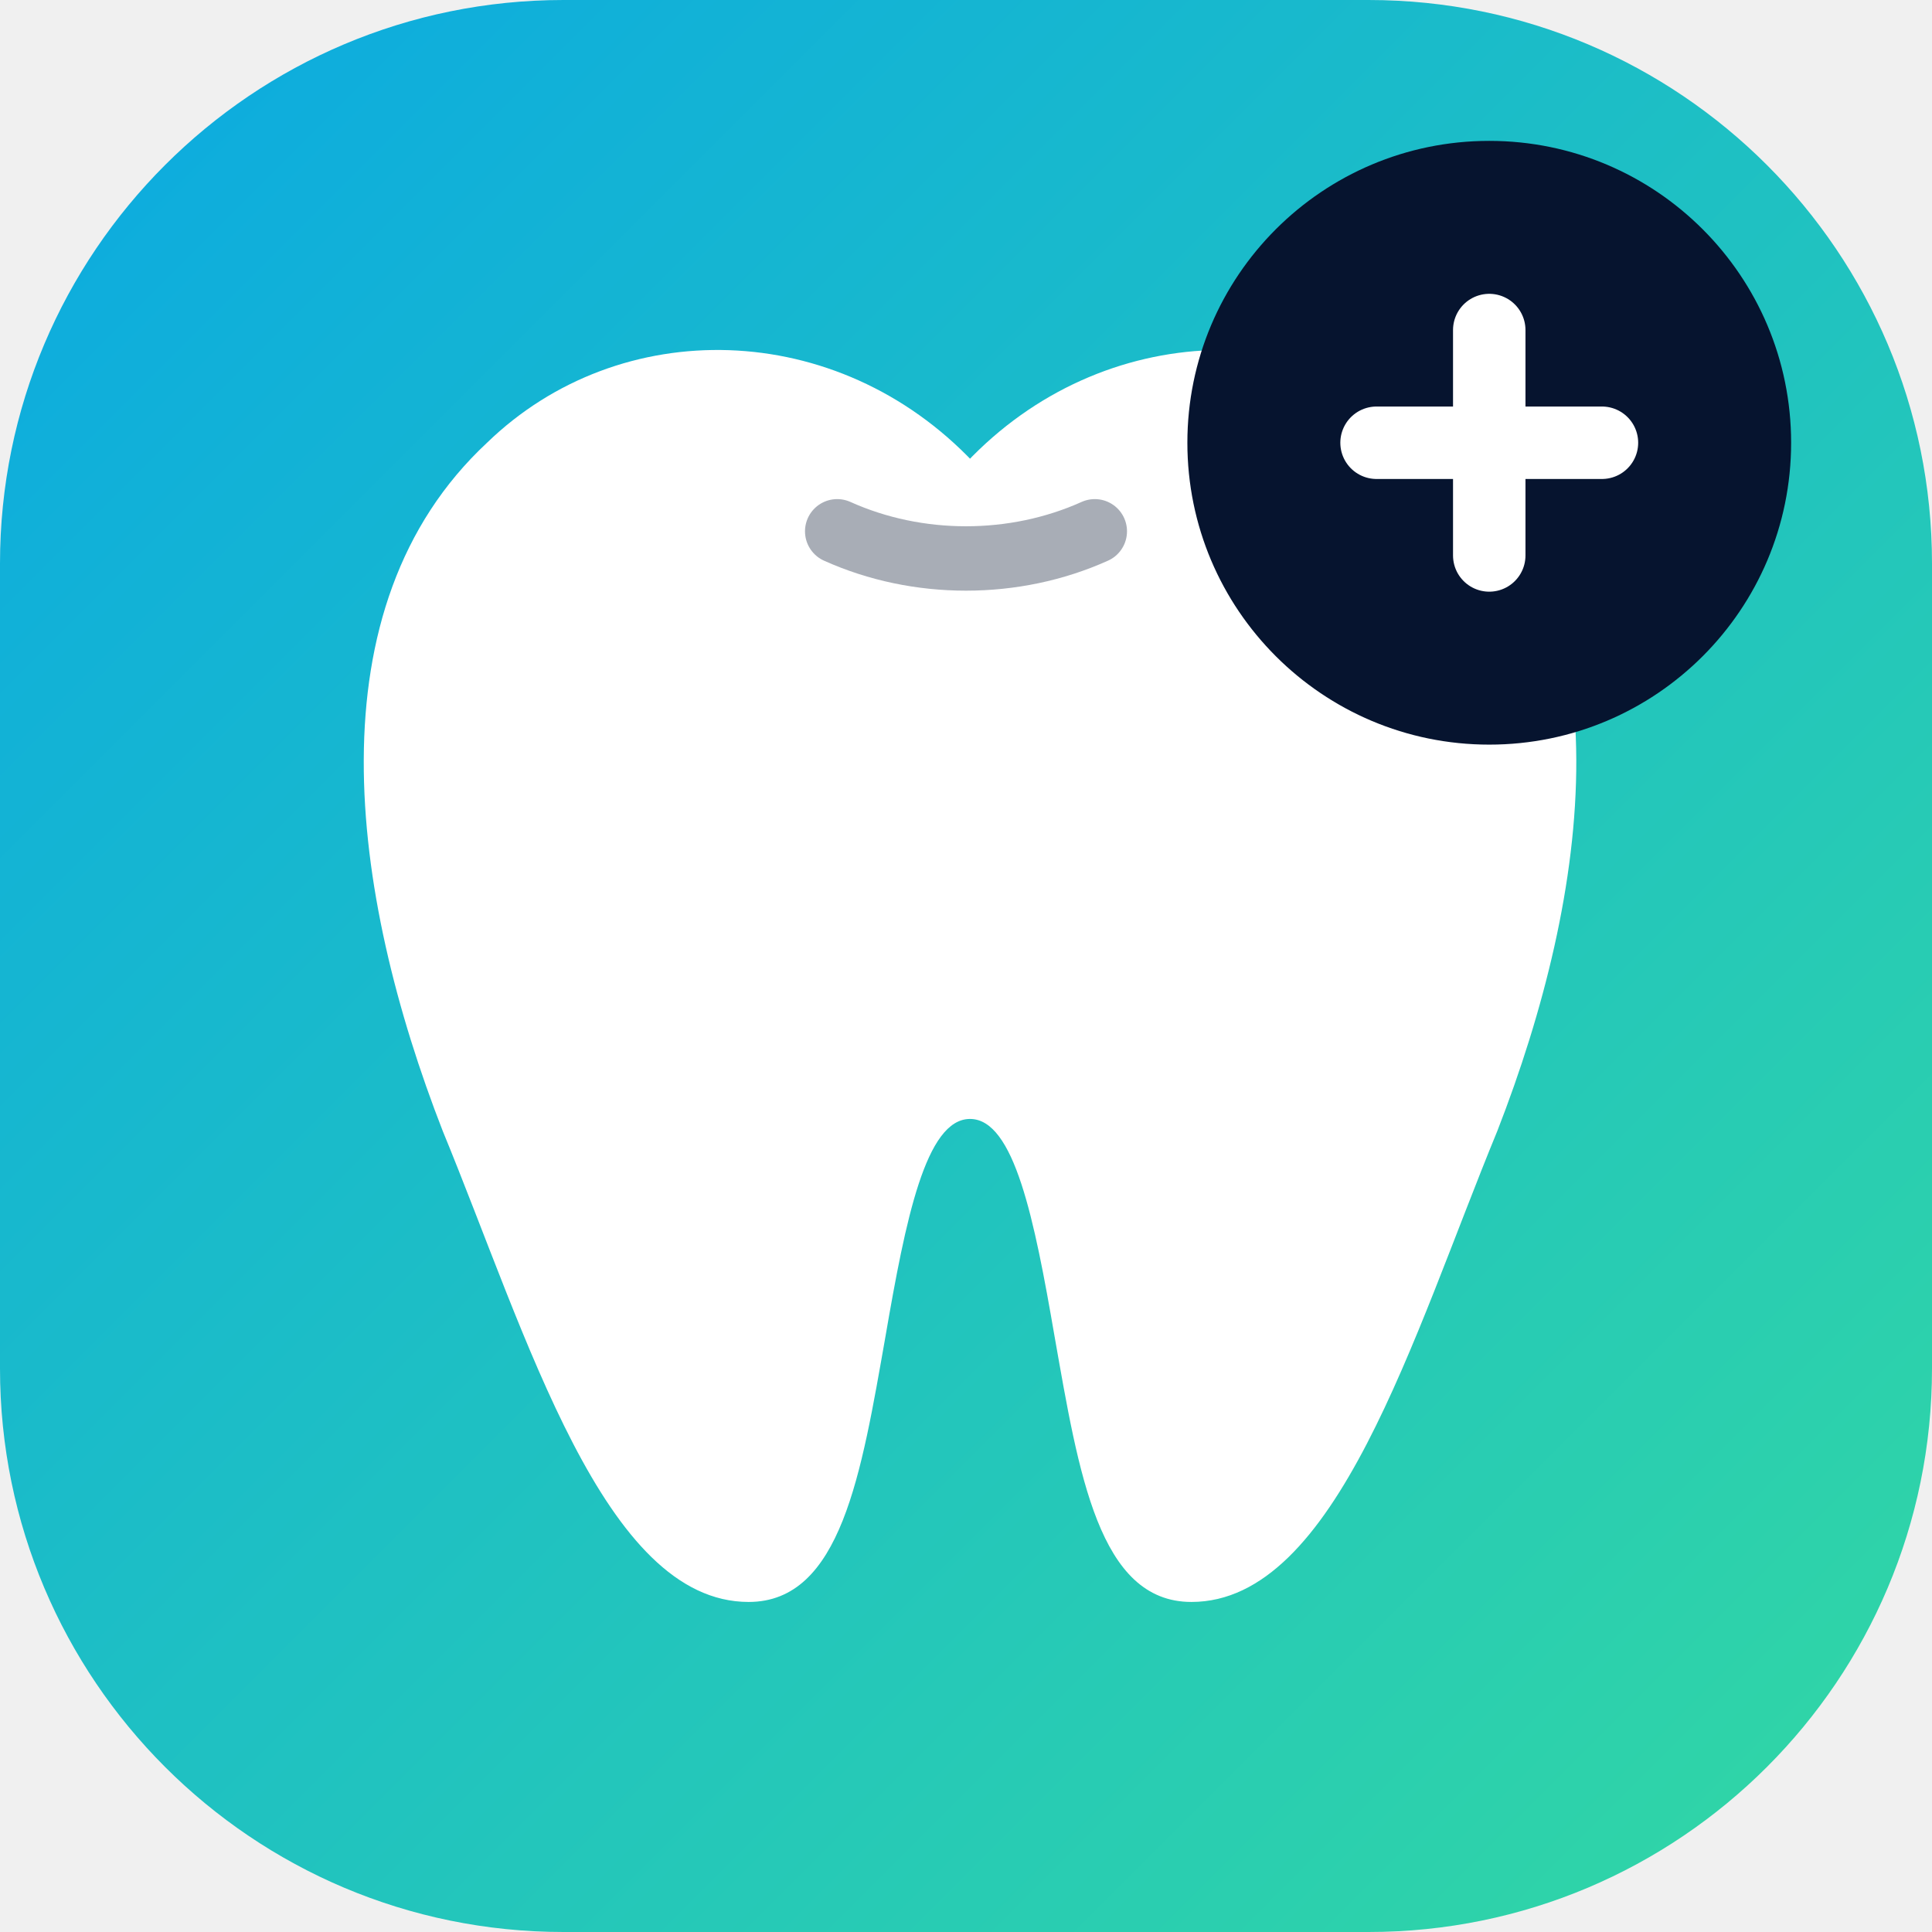
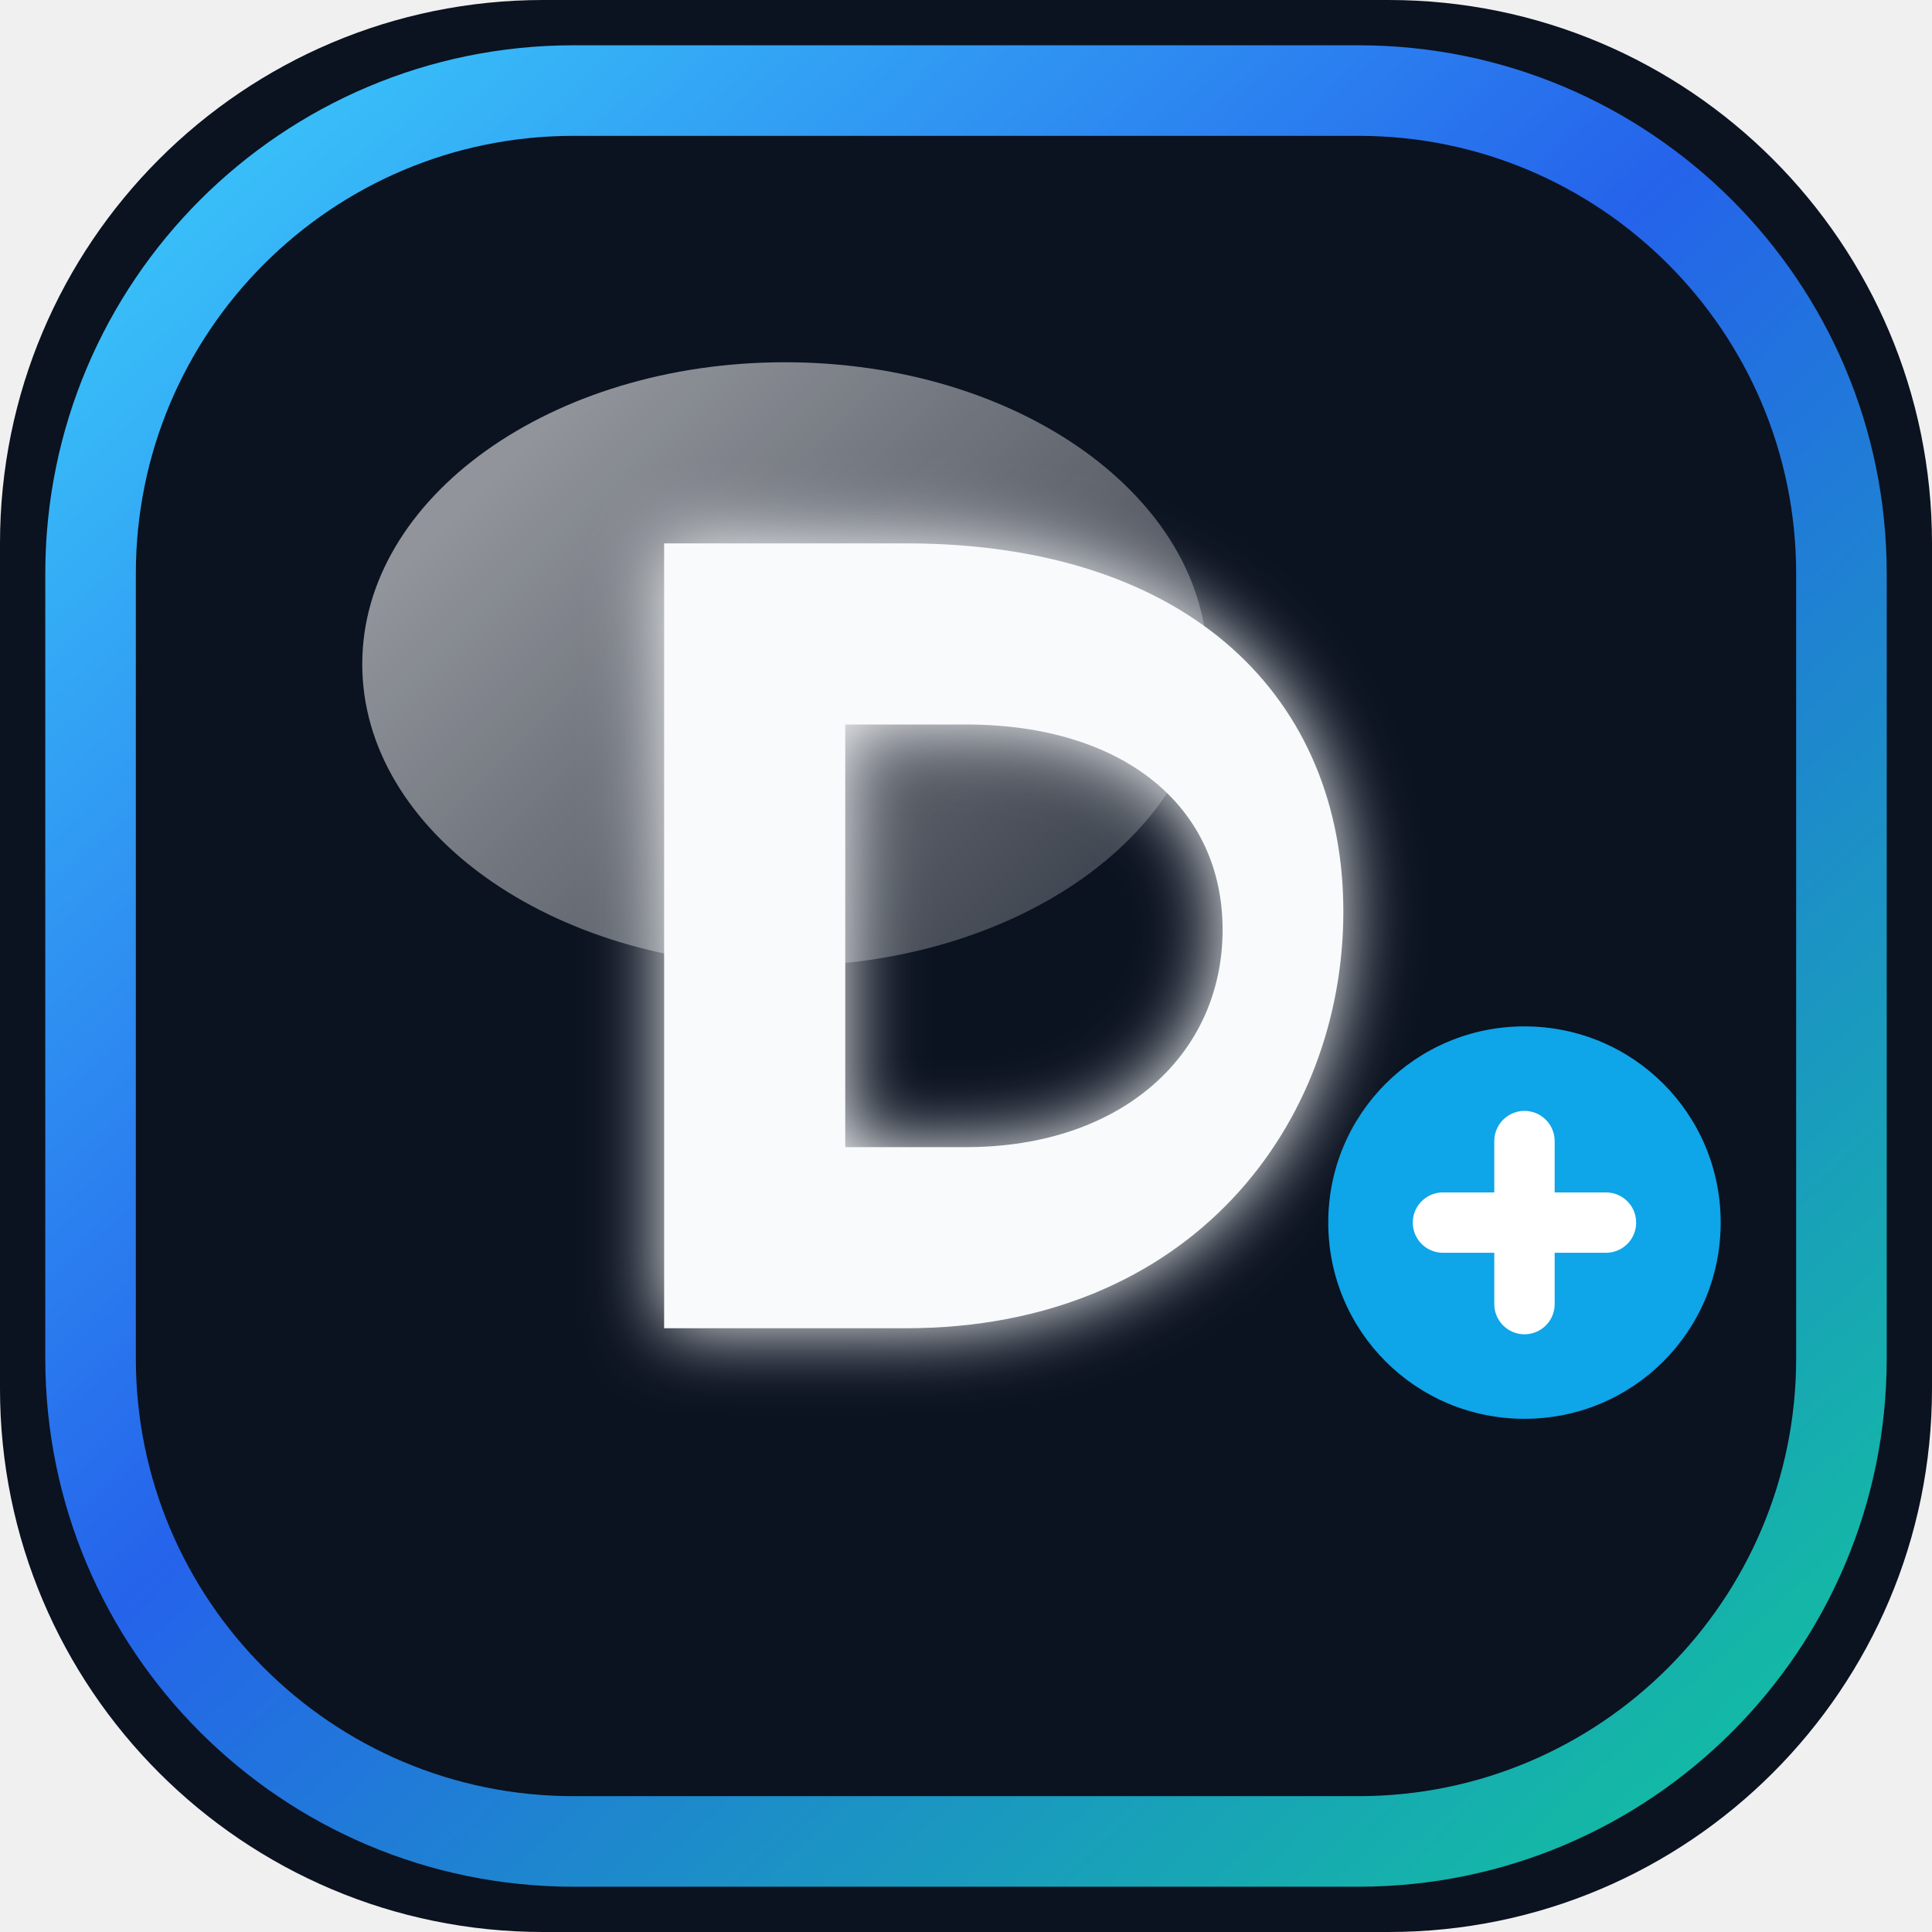
- <svg xmlns="http://www.w3.org/2000/svg" viewBox="0 0 48 48" role="img" aria-label="Dentista+">
+ <svg xmlns="http://www.w3.org/2000/svg" viewBox="0 0 64 64" role="img" aria-label="Dentista+">
  <defs>
-     <linearGradient id="dentista-grad" x1="4" y1="4" x2="44" y2="44" gradientUnits="userSpaceOnUse">
-       <stop stop-color="#0eaddd" />
-       <stop offset="1" stop-color="#2fd4a8" />
+     <linearGradient id="df-ring" x1="8" y1="6" x2="56" y2="58" gradientUnits="userSpaceOnUse">
+       <stop stop-color="#38bdf8" />
+       <stop offset="0.45" stop-color="#2563eb" />
+       <stop offset="1" stop-color="#14b8a6" />
    </linearGradient>
+     <linearGradient id="df-glow" x1="18" y1="14" x2="46" y2="42" gradientUnits="userSpaceOnUse">
+       <stop stop-color="#fff" stop-opacity="0.55" />
+       <stop offset="1" stop-color="#fff" stop-opacity="0" />
+     </linearGradient>
+     <filter id="df-soft" x="-20%" y="-20%" width="140%" height="140%">
+       <feGaussianBlur stdDeviation="1.2" result="blur" />
+       <feMerge>
+         <feMergeNode in="blur" />
+         <feMergeNode in="SourceGraphic" />
+       </feMerge>
+     </filter>
  </defs>
-   <rect width="48" height="48" rx="14" fill="url(#dentista-grad)" />
-   <path d="M24 11.5c3.4-3.6 8.8-3.7 12.1-.5 4.4 4.1 3.4 11.2 1.1 17.1-2.1 5.1-4 11.7-7.6 11.7-2.3 0-2.8-3.2-3.4-6.6-.5-2.9-1-5.4-2.1-5.4s-1.6 2.5-2.1 5.4c-.6 3.4-1.1 6.6-3.4 6.6-3.6 0-5.5-6.6-7.6-11.7-2.3-5.9-3.3-13 1.1-17.1 3.3-3.2 8.7-3.1 12.1.5Z" fill="#fff" />
-   <path d="M27.2 13.2c-2 .9-4.4.9-6.4 0" stroke="#06142f" stroke-width="1.6" stroke-linecap="round" opacity="0.35" />
-   <circle cx="37" cy="11" r="7.5" fill="#06142f" />
-   <path d="M37 8.2v5.6M34.2 11h5.6" stroke="#fff" stroke-width="1.8" stroke-linecap="round" />
+   <rect width="64" height="64" rx="18" fill="#0b1220" />
+   <rect x="3" y="3" width="58" height="58" rx="16" fill="none" stroke="url(#df-ring)" stroke-width="3" />
+   <ellipse cx="26" cy="22" rx="14" ry="10" fill="url(#df-glow)" />
+   <path d="M22 18h8c9.5 0 14.5 5.2 14.5 12.2S39.5 44 30 44H22V18zm6 6v14h4c5.2 0 8.5-3.1 8.5-7.2S37.2 24 32 24h-4z" fill="#f8fafc" filter="url(#df-soft)" />
+   <path d="M44 40.5c0 3.6 2.9 6.5 6.5 6.5S57 44.1 57 40.5 54.1 34 50.5 34 44 36.9 44 40.5z" fill="#0ea5e9" />
+   <path d="M50.5 37.8v5.4M47.8 40.5h5.4" stroke="#fff" stroke-width="2" stroke-linecap="round" />
</svg>
